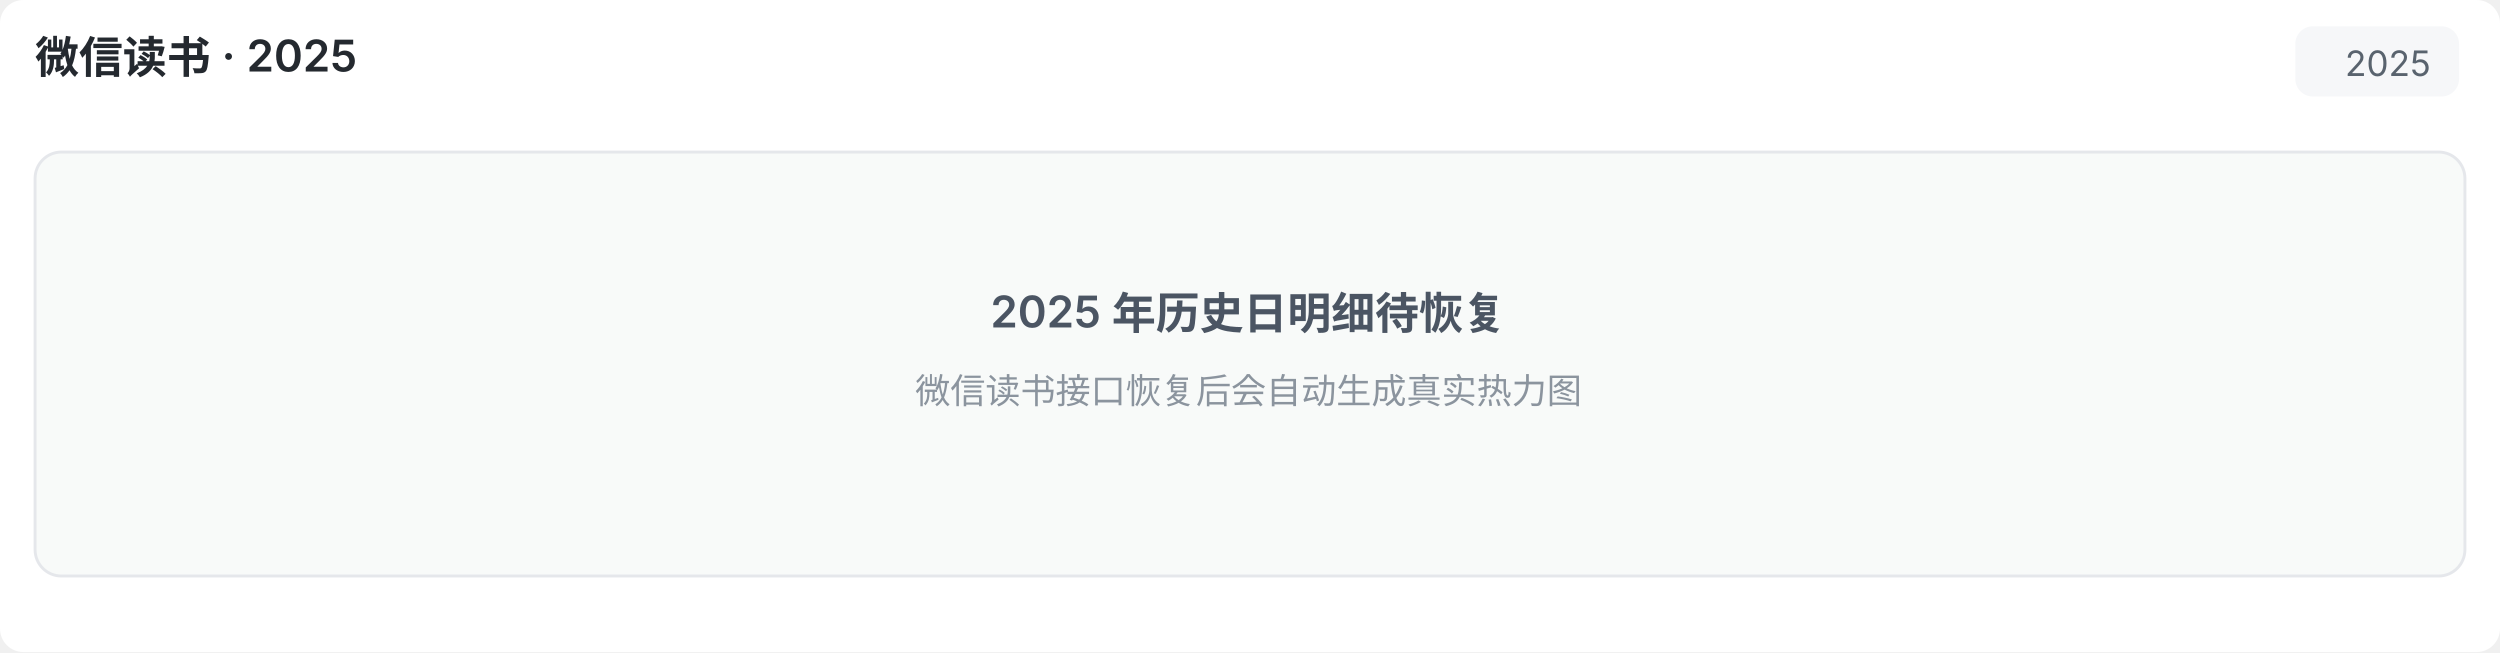
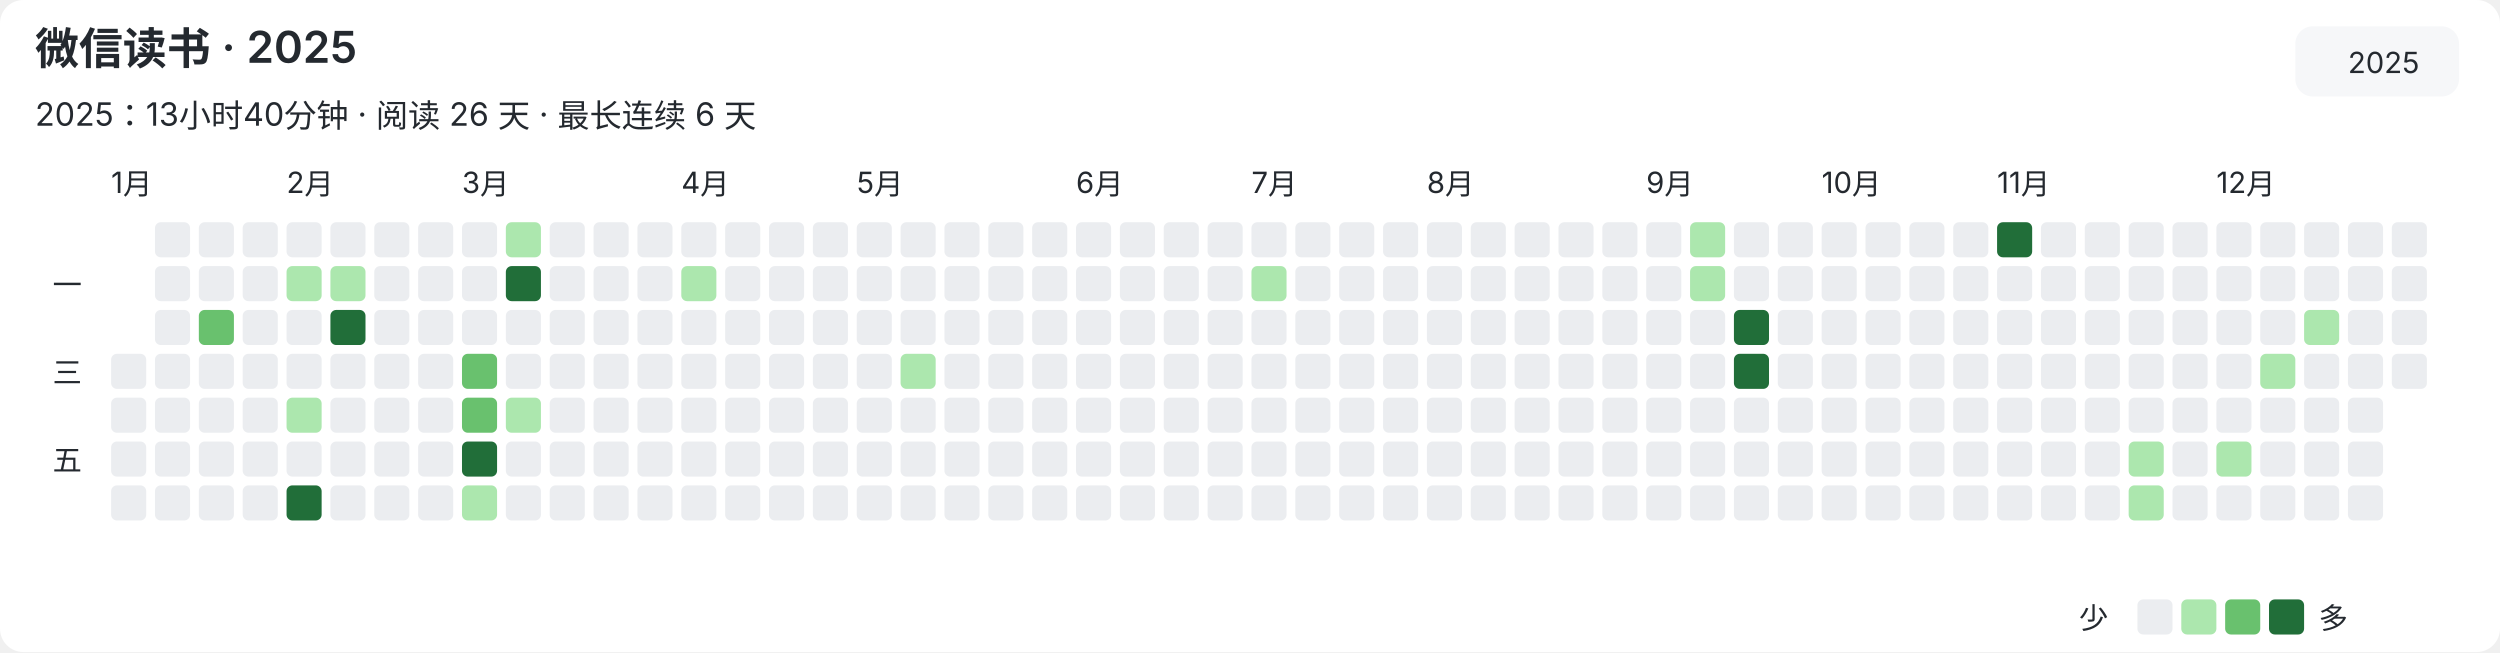
<svg xmlns="http://www.w3.org/2000/svg" width="855" height="223" viewBox="0 0 855 223" role="img" aria-label="微信读书 · 2025">
-   <rect width="100%" height="100%" rx="8" fill="#ffffff" />
-   <style>.title{font:600 15px -apple-system,BlinkMacSystemFont,"Segoe UI",sans-serif}.text{font:12px -apple-system,BlinkMacSystemFont,"Segoe UI",sans-serif}</style>
-   <text class="title" x="12" y="25" fill="#24292f">微信读书 · 2025</text>
+   <rect width="100%" height="100%" rx="8" fill="#FFFFFF" />
+   <style>
+ .title{font:600 15px -apple-system,BlinkMacSystemFont,"Segoe UI",sans-serif}
+ .label{font:10px -apple-system,BlinkMacSystemFont,"Segoe UI",sans-serif}
+ .summary{font:11px -apple-system,BlinkMacSystemFont,"Segoe UI",sans-serif}
+ </style>
+   <text class="title" x="12" y="22" fill="#24292F">微信读书 · 2025</text>
+   <text class="summary" x="12" y="43" fill="#24292F">2025：13小时40分钟  ·  阅读 26 天  ·  最长连续 6 天</text>
  <rect x="785" y="9" width="56" height="24" rx="6" fill="#f6f7f9" />
-   <text class="text" x="802" y="26" fill="#59636e">2025</text>
-   <rect x="12" y="52" width="831" height="145" rx="9" fill="#f8faf9" stroke="#e5e7eb" />
-   <text class="title" x="427" y="112" text-anchor="middle" fill="#4b5563">2025 年历史日明细待恢复</text>
-   <text class="text" x="427" y="138" text-anchor="middle" fill="#8b949e">微信读书接口恢复后会自动生成真实热力图</text>
+   <text class="label" x="803" y="25" fill="#24292F">2025</text>
+   <text class="label" x="38" y="66" fill="#24292F">1月</text>
+   <text class="label" x="98" y="66" fill="#24292F">2月</text>
+   <text class="label" x="158" y="66" fill="#24292F">3月</text>
+   <text class="label" x="233" y="66" fill="#24292F">4月</text>
+   <text class="label" x="293" y="66" fill="#24292F">5月</text>
+   <text class="label" x="368" y="66" fill="#24292F">6月</text>
+   <text class="label" x="428" y="66" fill="#24292F">7月</text>
+   <text class="label" x="488" y="66" fill="#24292F">8月</text>
+   <text class="label" x="563" y="66" fill="#24292F">9月</text>
+   <text class="label" x="623" y="66" fill="#24292F">10月</text>
+   <text class="label" x="683" y="66" fill="#24292F">11月</text>
+   <text class="label" x="758" y="66" fill="#24292F">12月</text>
+   <text class="label" x="18" y="101" fill="#24292F">一</text>
+   <text class="label" x="18" y="131" fill="#24292F">三</text>
+   <text class="label" x="18" y="161" fill="#24292F">五</text>
+   <rect x="38" y="121" width="12" height="12" rx="2" fill="#EBEDF0" data-date="2025-01-01" data-seconds="0">
+ </rect>
+   <rect x="38" y="136" width="12" height="12" rx="2" fill="#EBEDF0" data-date="2025-01-02" data-seconds="0">
+ </rect>
+   <rect x="38" y="151" width="12" height="12" rx="2" fill="#EBEDF0" data-date="2025-01-03" data-seconds="0">
+ </rect>
+   <rect x="38" y="166" width="12" height="12" rx="2" fill="#EBEDF0" data-date="2025-01-04" data-seconds="0">
+ </rect>
+   <rect x="53" y="76" width="12" height="12" rx="2" fill="#EBEDF0" data-date="2025-01-05" data-seconds="0">
+ </rect>
+   <rect x="53" y="91" width="12" height="12" rx="2" fill="#EBEDF0" data-date="2025-01-06" data-seconds="0">
+ </rect>
+   <rect x="53" y="106" width="12" height="12" rx="2" fill="#EBEDF0" data-date="2025-01-07" data-seconds="0">
+ </rect>
+   <rect x="53" y="121" width="12" height="12" rx="2" fill="#EBEDF0" data-date="2025-01-08" data-seconds="0">
+ </rect>
+   <rect x="53" y="136" width="12" height="12" rx="2" fill="#EBEDF0" data-date="2025-01-09" data-seconds="0">
+ </rect>
+   <rect x="53" y="151" width="12" height="12" rx="2" fill="#EBEDF0" data-date="2025-01-10" data-seconds="0">
+ </rect>
+   <rect x="53" y="166" width="12" height="12" rx="2" fill="#EBEDF0" data-date="2025-01-11" data-seconds="0">
+ </rect>
+   <rect x="68" y="76" width="12" height="12" rx="2" fill="#EBEDF0" data-date="2025-01-12" data-seconds="0">
+ </rect>
+   <rect x="68" y="91" width="12" height="12" rx="2" fill="#EBEDF0" data-date="2025-01-13" data-seconds="0">
+ </rect>
+   <rect x="68" y="106" width="12" height="12" rx="2" fill="#69C16E" data-date="2025-01-14" data-seconds="1219">
+ </rect>
+   <rect x="68" y="121" width="12" height="12" rx="2" fill="#EBEDF0" data-date="2025-01-15" data-seconds="0">
+ </rect>
+   <rect x="68" y="136" width="12" height="12" rx="2" fill="#EBEDF0" data-date="2025-01-16" data-seconds="0">
+ </rect>
+   <rect x="68" y="151" width="12" height="12" rx="2" fill="#EBEDF0" data-date="2025-01-17" data-seconds="0">
+ </rect>
+   <rect x="68" y="166" width="12" height="12" rx="2" fill="#EBEDF0" data-date="2025-01-18" data-seconds="0">
+ </rect>
+   <rect x="83" y="76" width="12" height="12" rx="2" fill="#EBEDF0" data-date="2025-01-19" data-seconds="0">
+ </rect>
+   <rect x="83" y="91" width="12" height="12" rx="2" fill="#EBEDF0" data-date="2025-01-20" data-seconds="0">
+ </rect>
+   <rect x="83" y="106" width="12" height="12" rx="2" fill="#EBEDF0" data-date="2025-01-21" data-seconds="0">
+ </rect>
+   <rect x="83" y="121" width="12" height="12" rx="2" fill="#EBEDF0" data-date="2025-01-22" data-seconds="0">
+ </rect>
+   <rect x="83" y="136" width="12" height="12" rx="2" fill="#EBEDF0" data-date="2025-01-23" data-seconds="0">
+ </rect>
+   <rect x="83" y="151" width="12" height="12" rx="2" fill="#EBEDF0" data-date="2025-01-24" data-seconds="0">
+ </rect>
+   <rect x="83" y="166" width="12" height="12" rx="2" fill="#EBEDF0" data-date="2025-01-25" data-seconds="0">
+ </rect>
+   <rect x="98" y="76" width="12" height="12" rx="2" fill="#EBEDF0" data-date="2025-01-26" data-seconds="0">
+ </rect>
+   <rect x="98" y="91" width="12" height="12" rx="2" fill="#ACE7AE" data-date="2025-01-27" data-seconds="70">
+ </rect>
+   <rect x="98" y="106" width="12" height="12" rx="2" fill="#EBEDF0" data-date="2025-01-28" data-seconds="0">
+ </rect>
+   <rect x="98" y="121" width="12" height="12" rx="2" fill="#EBEDF0" data-date="2025-01-29" data-seconds="0">
+ </rect>
+   <rect x="98" y="136" width="12" height="12" rx="2" fill="#ACE7AE" data-date="2025-01-30" data-seconds="32">
+ </rect>
+   <rect x="98" y="151" width="12" height="12" rx="2" fill="#EBEDF0" data-date="2025-01-31" data-seconds="0">
+ </rect>
+   <rect x="98" y="166" width="12" height="12" rx="2" fill="#216E39" data-date="2025-02-01" data-seconds="2675">
+ </rect>
+   <rect x="113" y="76" width="12" height="12" rx="2" fill="#EBEDF0" data-date="2025-02-02" data-seconds="0">
+ </rect>
+   <rect x="113" y="91" width="12" height="12" rx="2" fill="#ACE7AE" data-date="2025-02-03" data-seconds="21">
+ </rect>
+   <rect x="113" y="106" width="12" height="12" rx="2" fill="#216E39" data-date="2025-02-04" data-seconds="1897">
+ </rect>
+   <rect x="113" y="121" width="12" height="12" rx="2" fill="#EBEDF0" data-date="2025-02-05" data-seconds="0">
+ </rect>
+   <rect x="113" y="136" width="12" height="12" rx="2" fill="#EBEDF0" data-date="2025-02-06" data-seconds="0">
+ </rect>
+   <rect x="113" y="151" width="12" height="12" rx="2" fill="#EBEDF0" data-date="2025-02-07" data-seconds="0">
+ </rect>
+   <rect x="113" y="166" width="12" height="12" rx="2" fill="#EBEDF0" data-date="2025-02-08" data-seconds="0">
+ </rect>
+   <rect x="128" y="76" width="12" height="12" rx="2" fill="#EBEDF0" data-date="2025-02-09" data-seconds="0">
+ </rect>
+   <rect x="128" y="91" width="12" height="12" rx="2" fill="#EBEDF0" data-date="2025-02-10" data-seconds="0">
+ </rect>
+   <rect x="128" y="106" width="12" height="12" rx="2" fill="#EBEDF0" data-date="2025-02-11" data-seconds="0">
+ </rect>
+   <rect x="128" y="121" width="12" height="12" rx="2" fill="#EBEDF0" data-date="2025-02-12" data-seconds="0">
+ </rect>
+   <rect x="128" y="136" width="12" height="12" rx="2" fill="#EBEDF0" data-date="2025-02-13" data-seconds="0">
+ </rect>
+   <rect x="128" y="151" width="12" height="12" rx="2" fill="#EBEDF0" data-date="2025-02-14" data-seconds="0">
+ </rect>
+   <rect x="128" y="166" width="12" height="12" rx="2" fill="#EBEDF0" data-date="2025-02-15" data-seconds="0">
+ </rect>
+   <rect x="143" y="76" width="12" height="12" rx="2" fill="#EBEDF0" data-date="2025-02-16" data-seconds="0">
+ </rect>
+   <rect x="143" y="91" width="12" height="12" rx="2" fill="#EBEDF0" data-date="2025-02-17" data-seconds="0">
+ </rect>
+   <rect x="143" y="106" width="12" height="12" rx="2" fill="#EBEDF0" data-date="2025-02-18" data-seconds="0">
+ </rect>
+   <rect x="143" y="121" width="12" height="12" rx="2" fill="#EBEDF0" data-date="2025-02-19" data-seconds="0">
+ </rect>
+   <rect x="143" y="136" width="12" height="12" rx="2" fill="#EBEDF0" data-date="2025-02-20" data-seconds="0">
+ </rect>
+   <rect x="143" y="151" width="12" height="12" rx="2" fill="#EBEDF0" data-date="2025-02-21" data-seconds="0">
+ </rect>
+   <rect x="143" y="166" width="12" height="12" rx="2" fill="#EBEDF0" data-date="2025-02-22" data-seconds="0">
+ </rect>
+   <rect x="158" y="76" width="12" height="12" rx="2" fill="#EBEDF0" data-date="2025-02-23" data-seconds="0">
+ </rect>
+   <rect x="158" y="91" width="12" height="12" rx="2" fill="#EBEDF0" data-date="2025-02-24" data-seconds="0">
+ </rect>
+   <rect x="158" y="106" width="12" height="12" rx="2" fill="#EBEDF0" data-date="2025-02-25" data-seconds="0">
+ </rect>
+   <rect x="158" y="121" width="12" height="12" rx="2" fill="#69C16E" data-date="2025-02-26" data-seconds="1454">
+ </rect>
+   <rect x="158" y="136" width="12" height="12" rx="2" fill="#69C16E" data-date="2025-02-27" data-seconds="865">
+ </rect>
+   <rect x="158" y="151" width="12" height="12" rx="2" fill="#216E39" data-date="2025-02-28" data-seconds="4339">
+ </rect>
+   <rect x="158" y="166" width="12" height="12" rx="2" fill="#ACE7AE" data-date="2025-03-01" data-seconds="10">
+ </rect>
+   <rect x="173" y="76" width="12" height="12" rx="2" fill="#ACE7AE" data-date="2025-03-02" data-seconds="4">
+ </rect>
+   <rect x="173" y="91" width="12" height="12" rx="2" fill="#216E39" data-date="2025-03-03" data-seconds="3177">
+ </rect>
+   <rect x="173" y="106" width="12" height="12" rx="2" fill="#EBEDF0" data-date="2025-03-04" data-seconds="0">
+ </rect>
+   <rect x="173" y="121" width="12" height="12" rx="2" fill="#EBEDF0" data-date="2025-03-05" data-seconds="0">
+ </rect>
+   <rect x="173" y="136" width="12" height="12" rx="2" fill="#ACE7AE" data-date="2025-03-06" data-seconds="66">
+ </rect>
+   <rect x="173" y="151" width="12" height="12" rx="2" fill="#EBEDF0" data-date="2025-03-07" data-seconds="0">
+ </rect>
+   <rect x="173" y="166" width="12" height="12" rx="2" fill="#EBEDF0" data-date="2025-03-08" data-seconds="0">
+ </rect>
+   <rect x="188" y="76" width="12" height="12" rx="2" fill="#EBEDF0" data-date="2025-03-09" data-seconds="0">
+ </rect>
+   <rect x="188" y="91" width="12" height="12" rx="2" fill="#EBEDF0" data-date="2025-03-10" data-seconds="0">
+ </rect>
+   <rect x="188" y="106" width="12" height="12" rx="2" fill="#EBEDF0" data-date="2025-03-11" data-seconds="0">
+ </rect>
+   <rect x="188" y="121" width="12" height="12" rx="2" fill="#EBEDF0" data-date="2025-03-12" data-seconds="0">
+ </rect>
+   <rect x="188" y="136" width="12" height="12" rx="2" fill="#EBEDF0" data-date="2025-03-13" data-seconds="0">
+ </rect>
+   <rect x="188" y="151" width="12" height="12" rx="2" fill="#EBEDF0" data-date="2025-03-14" data-seconds="0">
+ </rect>
+   <rect x="188" y="166" width="12" height="12" rx="2" fill="#EBEDF0" data-date="2025-03-15" data-seconds="0">
+ </rect>
+   <rect x="203" y="76" width="12" height="12" rx="2" fill="#EBEDF0" data-date="2025-03-16" data-seconds="0">
+ </rect>
+   <rect x="203" y="91" width="12" height="12" rx="2" fill="#EBEDF0" data-date="2025-03-17" data-seconds="0">
+ </rect>
+   <rect x="203" y="106" width="12" height="12" rx="2" fill="#EBEDF0" data-date="2025-03-18" data-seconds="0">
+ </rect>
+   <rect x="203" y="121" width="12" height="12" rx="2" fill="#EBEDF0" data-date="2025-03-19" data-seconds="0">
+ </rect>
+   <rect x="203" y="136" width="12" height="12" rx="2" fill="#EBEDF0" data-date="2025-03-20" data-seconds="0">
+ </rect>
+   <rect x="203" y="151" width="12" height="12" rx="2" fill="#EBEDF0" data-date="2025-03-21" data-seconds="0">
+ </rect>
+   <rect x="203" y="166" width="12" height="12" rx="2" fill="#EBEDF0" data-date="2025-03-22" data-seconds="0">
+ </rect>
+   <rect x="218" y="76" width="12" height="12" rx="2" fill="#EBEDF0" data-date="2025-03-23" data-seconds="0">
+ </rect>
+   <rect x="218" y="91" width="12" height="12" rx="2" fill="#EBEDF0" data-date="2025-03-24" data-seconds="0">
+ </rect>
+   <rect x="218" y="106" width="12" height="12" rx="2" fill="#EBEDF0" data-date="2025-03-25" data-seconds="0">
+ </rect>
+   <rect x="218" y="121" width="12" height="12" rx="2" fill="#EBEDF0" data-date="2025-03-26" data-seconds="0">
+ </rect>
+   <rect x="218" y="136" width="12" height="12" rx="2" fill="#EBEDF0" data-date="2025-03-27" data-seconds="0">
+ </rect>
+   <rect x="218" y="151" width="12" height="12" rx="2" fill="#EBEDF0" data-date="2025-03-28" data-seconds="0">
+ </rect>
+   <rect x="218" y="166" width="12" height="12" rx="2" fill="#EBEDF0" data-date="2025-03-29" data-seconds="0">
+ </rect>
+   <rect x="233" y="76" width="12" height="12" rx="2" fill="#EBEDF0" data-date="2025-03-30" data-seconds="0">
+ </rect>
+   <rect x="233" y="91" width="12" height="12" rx="2" fill="#ACE7AE" data-date="2025-03-31" data-seconds="29">
+ </rect>
+   <rect x="233" y="106" width="12" height="12" rx="2" fill="#EBEDF0" data-date="2025-04-01" data-seconds="0">
+ </rect>
+   <rect x="233" y="121" width="12" height="12" rx="2" fill="#EBEDF0" data-date="2025-04-02" data-seconds="0">
+ </rect>
+   <rect x="233" y="136" width="12" height="12" rx="2" fill="#EBEDF0" data-date="2025-04-03" data-seconds="0">
+ </rect>
+   <rect x="233" y="151" width="12" height="12" rx="2" fill="#EBEDF0" data-date="2025-04-04" data-seconds="0">
+ </rect>
+   <rect x="233" y="166" width="12" height="12" rx="2" fill="#EBEDF0" data-date="2025-04-05" data-seconds="0">
+ </rect>
+   <rect x="248" y="76" width="12" height="12" rx="2" fill="#EBEDF0" data-date="2025-04-06" data-seconds="0">
+ </rect>
+   <rect x="248" y="91" width="12" height="12" rx="2" fill="#EBEDF0" data-date="2025-04-07" data-seconds="0">
+ </rect>
+   <rect x="248" y="106" width="12" height="12" rx="2" fill="#EBEDF0" data-date="2025-04-08" data-seconds="0">
+ </rect>
+   <rect x="248" y="121" width="12" height="12" rx="2" fill="#EBEDF0" data-date="2025-04-09" data-seconds="0">
+ </rect>
+   <rect x="248" y="136" width="12" height="12" rx="2" fill="#EBEDF0" data-date="2025-04-10" data-seconds="0">
+ </rect>
+   <rect x="248" y="151" width="12" height="12" rx="2" fill="#EBEDF0" data-date="2025-04-11" data-seconds="0">
+ </rect>
+   <rect x="248" y="166" width="12" height="12" rx="2" fill="#EBEDF0" data-date="2025-04-12" data-seconds="0">
+ </rect>
+   <rect x="263" y="76" width="12" height="12" rx="2" fill="#EBEDF0" data-date="2025-04-13" data-seconds="0">
+ </rect>
+   <rect x="263" y="91" width="12" height="12" rx="2" fill="#EBEDF0" data-date="2025-04-14" data-seconds="0">
+ </rect>
+   <rect x="263" y="106" width="12" height="12" rx="2" fill="#EBEDF0" data-date="2025-04-15" data-seconds="0">
+ </rect>
+   <rect x="263" y="121" width="12" height="12" rx="2" fill="#EBEDF0" data-date="2025-04-16" data-seconds="0">
+ </rect>
+   <rect x="263" y="136" width="12" height="12" rx="2" fill="#EBEDF0" data-date="2025-04-17" data-seconds="0">
+ </rect>
+   <rect x="263" y="151" width="12" height="12" rx="2" fill="#EBEDF0" data-date="2025-04-18" data-seconds="0">
+ </rect>
+   <rect x="263" y="166" width="12" height="12" rx="2" fill="#EBEDF0" data-date="2025-04-19" data-seconds="0">
+ </rect>
+   <rect x="278" y="76" width="12" height="12" rx="2" fill="#EBEDF0" data-date="2025-04-20" data-seconds="0">
+ </rect>
+   <rect x="278" y="91" width="12" height="12" rx="2" fill="#EBEDF0" data-date="2025-04-21" data-seconds="0">
+ </rect>
+   <rect x="278" y="106" width="12" height="12" rx="2" fill="#EBEDF0" data-date="2025-04-22" data-seconds="0">
+ </rect>
+   <rect x="278" y="121" width="12" height="12" rx="2" fill="#EBEDF0" data-date="2025-04-23" data-seconds="0">
+ </rect>
+   <rect x="278" y="136" width="12" height="12" rx="2" fill="#EBEDF0" data-date="2025-04-24" data-seconds="0">
+ </rect>
+   <rect x="278" y="151" width="12" height="12" rx="2" fill="#EBEDF0" data-date="2025-04-25" data-seconds="0">
+ </rect>
+   <rect x="278" y="166" width="12" height="12" rx="2" fill="#EBEDF0" data-date="2025-04-26" data-seconds="0">
+ </rect>
+   <rect x="293" y="76" width="12" height="12" rx="2" fill="#EBEDF0" data-date="2025-04-27" data-seconds="0">
+ </rect>
+   <rect x="293" y="91" width="12" height="12" rx="2" fill="#EBEDF0" data-date="2025-04-28" data-seconds="0">
+ </rect>
+   <rect x="293" y="106" width="12" height="12" rx="2" fill="#EBEDF0" data-date="2025-04-29" data-seconds="0">
+ </rect>
+   <rect x="293" y="121" width="12" height="12" rx="2" fill="#EBEDF0" data-date="2025-04-30" data-seconds="0">
+ </rect>
+   <rect x="293" y="136" width="12" height="12" rx="2" fill="#EBEDF0" data-date="2025-05-01" data-seconds="0">
+ </rect>
+   <rect x="293" y="151" width="12" height="12" rx="2" fill="#EBEDF0" data-date="2025-05-02" data-seconds="0">
+ </rect>
+   <rect x="293" y="166" width="12" height="12" rx="2" fill="#EBEDF0" data-date="2025-05-03" data-seconds="0">
+ </rect>
+   <rect x="308" y="76" width="12" height="12" rx="2" fill="#EBEDF0" data-date="2025-05-04" data-seconds="0">
+ </rect>
+   <rect x="308" y="91" width="12" height="12" rx="2" fill="#EBEDF0" data-date="2025-05-05" data-seconds="0">
+ </rect>
+   <rect x="308" y="106" width="12" height="12" rx="2" fill="#EBEDF0" data-date="2025-05-06" data-seconds="0">
+ </rect>
+   <rect x="308" y="121" width="12" height="12" rx="2" fill="#ACE7AE" data-date="2025-05-07" data-seconds="5">
+ </rect>
+   <rect x="308" y="136" width="12" height="12" rx="2" fill="#EBEDF0" data-date="2025-05-08" data-seconds="0">
+ </rect>
+   <rect x="308" y="151" width="12" height="12" rx="2" fill="#EBEDF0" data-date="2025-05-09" data-seconds="0">
+ </rect>
+   <rect x="308" y="166" width="12" height="12" rx="2" fill="#EBEDF0" data-date="2025-05-10" data-seconds="0">
+ </rect>
+   <rect x="323" y="76" width="12" height="12" rx="2" fill="#EBEDF0" data-date="2025-05-11" data-seconds="0">
+ </rect>
+   <rect x="323" y="91" width="12" height="12" rx="2" fill="#EBEDF0" data-date="2025-05-12" data-seconds="0">
+ </rect>
+   <rect x="323" y="106" width="12" height="12" rx="2" fill="#EBEDF0" data-date="2025-05-13" data-seconds="0">
+ </rect>
+   <rect x="323" y="121" width="12" height="12" rx="2" fill="#EBEDF0" data-date="2025-05-14" data-seconds="0">
+ </rect>
+   <rect x="323" y="136" width="12" height="12" rx="2" fill="#EBEDF0" data-date="2025-05-15" data-seconds="0">
+ </rect>
+   <rect x="323" y="151" width="12" height="12" rx="2" fill="#EBEDF0" data-date="2025-05-16" data-seconds="0">
+ </rect>
+   <rect x="323" y="166" width="12" height="12" rx="2" fill="#EBEDF0" data-date="2025-05-17" data-seconds="0">
+ </rect>
+   <rect x="338" y="76" width="12" height="12" rx="2" fill="#EBEDF0" data-date="2025-05-18" data-seconds="0">
+ </rect>
+   <rect x="338" y="91" width="12" height="12" rx="2" fill="#EBEDF0" data-date="2025-05-19" data-seconds="0">
+ </rect>
+   <rect x="338" y="106" width="12" height="12" rx="2" fill="#EBEDF0" data-date="2025-05-20" data-seconds="0">
+ </rect>
+   <rect x="338" y="121" width="12" height="12" rx="2" fill="#EBEDF0" data-date="2025-05-21" data-seconds="0">
+ </rect>
+   <rect x="338" y="136" width="12" height="12" rx="2" fill="#EBEDF0" data-date="2025-05-22" data-seconds="0">
+ </rect>
+   <rect x="338" y="151" width="12" height="12" rx="2" fill="#EBEDF0" data-date="2025-05-23" data-seconds="0">
+ </rect>
+   <rect x="338" y="166" width="12" height="12" rx="2" fill="#EBEDF0" data-date="2025-05-24" data-seconds="0">
+ </rect>
+   <rect x="353" y="76" width="12" height="12" rx="2" fill="#EBEDF0" data-date="2025-05-25" data-seconds="0">
+ </rect>
+   <rect x="353" y="91" width="12" height="12" rx="2" fill="#EBEDF0" data-date="2025-05-26" data-seconds="0">
+ </rect>
+   <rect x="353" y="106" width="12" height="12" rx="2" fill="#EBEDF0" data-date="2025-05-27" data-seconds="0">
+ </rect>
+   <rect x="353" y="121" width="12" height="12" rx="2" fill="#EBEDF0" data-date="2025-05-28" data-seconds="0">
+ </rect>
+   <rect x="353" y="136" width="12" height="12" rx="2" fill="#EBEDF0" data-date="2025-05-29" data-seconds="0">
+ </rect>
+   <rect x="353" y="151" width="12" height="12" rx="2" fill="#EBEDF0" data-date="2025-05-30" data-seconds="0">
+ </rect>
+   <rect x="353" y="166" width="12" height="12" rx="2" fill="#EBEDF0" data-date="2025-05-31" data-seconds="0">
+ </rect>
+   <rect x="368" y="76" width="12" height="12" rx="2" fill="#EBEDF0" data-date="2025-06-01" data-seconds="0">
+ </rect>
+   <rect x="368" y="91" width="12" height="12" rx="2" fill="#EBEDF0" data-date="2025-06-02" data-seconds="0">
+ </rect>
+   <rect x="368" y="106" width="12" height="12" rx="2" fill="#EBEDF0" data-date="2025-06-03" data-seconds="0">
+ </rect>
+   <rect x="368" y="121" width="12" height="12" rx="2" fill="#EBEDF0" data-date="2025-06-04" data-seconds="0">
+ </rect>
+   <rect x="368" y="136" width="12" height="12" rx="2" fill="#EBEDF0" data-date="2025-06-05" data-seconds="0">
+ </rect>
+   <rect x="368" y="151" width="12" height="12" rx="2" fill="#EBEDF0" data-date="2025-06-06" data-seconds="0">
+ </rect>
+   <rect x="368" y="166" width="12" height="12" rx="2" fill="#EBEDF0" data-date="2025-06-07" data-seconds="0">
+ </rect>
+   <rect x="383" y="76" width="12" height="12" rx="2" fill="#EBEDF0" data-date="2025-06-08" data-seconds="0">
+ </rect>
+   <rect x="383" y="91" width="12" height="12" rx="2" fill="#EBEDF0" data-date="2025-06-09" data-seconds="0">
+ </rect>
+   <rect x="383" y="106" width="12" height="12" rx="2" fill="#EBEDF0" data-date="2025-06-10" data-seconds="0">
+ </rect>
+   <rect x="383" y="121" width="12" height="12" rx="2" fill="#EBEDF0" data-date="2025-06-11" data-seconds="0">
+ </rect>
+   <rect x="383" y="136" width="12" height="12" rx="2" fill="#EBEDF0" data-date="2025-06-12" data-seconds="0">
+ </rect>
+   <rect x="383" y="151" width="12" height="12" rx="2" fill="#EBEDF0" data-date="2025-06-13" data-seconds="0">
+ </rect>
+   <rect x="383" y="166" width="12" height="12" rx="2" fill="#EBEDF0" data-date="2025-06-14" data-seconds="0">
+ </rect>
+   <rect x="398" y="76" width="12" height="12" rx="2" fill="#EBEDF0" data-date="2025-06-15" data-seconds="0">
+ </rect>
+   <rect x="398" y="91" width="12" height="12" rx="2" fill="#EBEDF0" data-date="2025-06-16" data-seconds="0">
+ </rect>
+   <rect x="398" y="106" width="12" height="12" rx="2" fill="#EBEDF0" data-date="2025-06-17" data-seconds="0">
+ </rect>
+   <rect x="398" y="121" width="12" height="12" rx="2" fill="#EBEDF0" data-date="2025-06-18" data-seconds="0">
+ </rect>
+   <rect x="398" y="136" width="12" height="12" rx="2" fill="#EBEDF0" data-date="2025-06-19" data-seconds="0">
+ </rect>
+   <rect x="398" y="151" width="12" height="12" rx="2" fill="#EBEDF0" data-date="2025-06-20" data-seconds="0">
+ </rect>
+   <rect x="398" y="166" width="12" height="12" rx="2" fill="#EBEDF0" data-date="2025-06-21" data-seconds="0">
+ </rect>
+   <rect x="413" y="76" width="12" height="12" rx="2" fill="#EBEDF0" data-date="2025-06-22" data-seconds="0">
+ </rect>
+   <rect x="413" y="91" width="12" height="12" rx="2" fill="#EBEDF0" data-date="2025-06-23" data-seconds="0">
+ </rect>
+   <rect x="413" y="106" width="12" height="12" rx="2" fill="#EBEDF0" data-date="2025-06-24" data-seconds="0">
+ </rect>
+   <rect x="413" y="121" width="12" height="12" rx="2" fill="#EBEDF0" data-date="2025-06-25" data-seconds="0">
+ </rect>
+   <rect x="413" y="136" width="12" height="12" rx="2" fill="#EBEDF0" data-date="2025-06-26" data-seconds="0">
+ </rect>
+   <rect x="413" y="151" width="12" height="12" rx="2" fill="#EBEDF0" data-date="2025-06-27" data-seconds="0">
+ </rect>
+   <rect x="413" y="166" width="12" height="12" rx="2" fill="#EBEDF0" data-date="2025-06-28" data-seconds="0">
+ </rect>
+   <rect x="428" y="76" width="12" height="12" rx="2" fill="#EBEDF0" data-date="2025-06-29" data-seconds="0">
+ </rect>
+   <rect x="428" y="91" width="12" height="12" rx="2" fill="#ACE7AE" data-date="2025-06-30" data-seconds="138">
+ </rect>
+   <rect x="428" y="106" width="12" height="12" rx="2" fill="#EBEDF0" data-date="2025-07-01" data-seconds="0">
+ </rect>
+   <rect x="428" y="121" width="12" height="12" rx="2" fill="#EBEDF0" data-date="2025-07-02" data-seconds="0">
+ </rect>
+   <rect x="428" y="136" width="12" height="12" rx="2" fill="#EBEDF0" data-date="2025-07-03" data-seconds="0">
+ </rect>
+   <rect x="428" y="151" width="12" height="12" rx="2" fill="#EBEDF0" data-date="2025-07-04" data-seconds="0">
+ </rect>
+   <rect x="428" y="166" width="12" height="12" rx="2" fill="#EBEDF0" data-date="2025-07-05" data-seconds="0">
+ </rect>
+   <rect x="443" y="76" width="12" height="12" rx="2" fill="#EBEDF0" data-date="2025-07-06" data-seconds="0">
+ </rect>
+   <rect x="443" y="91" width="12" height="12" rx="2" fill="#EBEDF0" data-date="2025-07-07" data-seconds="0">
+ </rect>
+   <rect x="443" y="106" width="12" height="12" rx="2" fill="#EBEDF0" data-date="2025-07-08" data-seconds="0">
+ </rect>
+   <rect x="443" y="121" width="12" height="12" rx="2" fill="#EBEDF0" data-date="2025-07-09" data-seconds="0">
+ </rect>
+   <rect x="443" y="136" width="12" height="12" rx="2" fill="#EBEDF0" data-date="2025-07-10" data-seconds="0">
+ </rect>
+   <rect x="443" y="151" width="12" height="12" rx="2" fill="#EBEDF0" data-date="2025-07-11" data-seconds="0">
+ </rect>
+   <rect x="443" y="166" width="12" height="12" rx="2" fill="#EBEDF0" data-date="2025-07-12" data-seconds="0">
+ </rect>
+   <rect x="458" y="76" width="12" height="12" rx="2" fill="#EBEDF0" data-date="2025-07-13" data-seconds="0">
+ </rect>
+   <rect x="458" y="91" width="12" height="12" rx="2" fill="#EBEDF0" data-date="2025-07-14" data-seconds="0">
+ </rect>
+   <rect x="458" y="106" width="12" height="12" rx="2" fill="#EBEDF0" data-date="2025-07-15" data-seconds="0">
+ </rect>
+   <rect x="458" y="121" width="12" height="12" rx="2" fill="#EBEDF0" data-date="2025-07-16" data-seconds="0">
+ </rect>
+   <rect x="458" y="136" width="12" height="12" rx="2" fill="#EBEDF0" data-date="2025-07-17" data-seconds="0">
+ </rect>
+   <rect x="458" y="151" width="12" height="12" rx="2" fill="#EBEDF0" data-date="2025-07-18" data-seconds="0">
+ </rect>
+   <rect x="458" y="166" width="12" height="12" rx="2" fill="#EBEDF0" data-date="2025-07-19" data-seconds="0">
+ </rect>
+   <rect x="473" y="76" width="12" height="12" rx="2" fill="#EBEDF0" data-date="2025-07-20" data-seconds="0">
+ </rect>
+   <rect x="473" y="91" width="12" height="12" rx="2" fill="#EBEDF0" data-date="2025-07-21" data-seconds="0">
+ </rect>
+   <rect x="473" y="106" width="12" height="12" rx="2" fill="#EBEDF0" data-date="2025-07-22" data-seconds="0">
+ </rect>
+   <rect x="473" y="121" width="12" height="12" rx="2" fill="#EBEDF0" data-date="2025-07-23" data-seconds="0">
+ </rect>
+   <rect x="473" y="136" width="12" height="12" rx="2" fill="#EBEDF0" data-date="2025-07-24" data-seconds="0">
+ </rect>
+   <rect x="473" y="151" width="12" height="12" rx="2" fill="#EBEDF0" data-date="2025-07-25" data-seconds="0">
+ </rect>
+   <rect x="473" y="166" width="12" height="12" rx="2" fill="#EBEDF0" data-date="2025-07-26" data-seconds="0">
+ </rect>
+   <rect x="488" y="76" width="12" height="12" rx="2" fill="#EBEDF0" data-date="2025-07-27" data-seconds="0">
+ </rect>
+   <rect x="488" y="91" width="12" height="12" rx="2" fill="#EBEDF0" data-date="2025-07-28" data-seconds="0">
+ </rect>
+   <rect x="488" y="106" width="12" height="12" rx="2" fill="#EBEDF0" data-date="2025-07-29" data-seconds="0">
+ </rect>
+   <rect x="488" y="121" width="12" height="12" rx="2" fill="#EBEDF0" data-date="2025-07-30" data-seconds="0">
+ </rect>
+   <rect x="488" y="136" width="12" height="12" rx="2" fill="#EBEDF0" data-date="2025-07-31" data-seconds="0">
+ </rect>
+   <rect x="488" y="151" width="12" height="12" rx="2" fill="#EBEDF0" data-date="2025-08-01" data-seconds="0">
+ </rect>
+   <rect x="488" y="166" width="12" height="12" rx="2" fill="#EBEDF0" data-date="2025-08-02" data-seconds="0">
+ </rect>
+   <rect x="503" y="76" width="12" height="12" rx="2" fill="#EBEDF0" data-date="2025-08-03" data-seconds="0">
+ </rect>
+   <rect x="503" y="91" width="12" height="12" rx="2" fill="#EBEDF0" data-date="2025-08-04" data-seconds="0">
+ </rect>
+   <rect x="503" y="106" width="12" height="12" rx="2" fill="#EBEDF0" data-date="2025-08-05" data-seconds="0">
+ </rect>
+   <rect x="503" y="121" width="12" height="12" rx="2" fill="#EBEDF0" data-date="2025-08-06" data-seconds="0">
+ </rect>
+   <rect x="503" y="136" width="12" height="12" rx="2" fill="#EBEDF0" data-date="2025-08-07" data-seconds="0">
+ </rect>
+   <rect x="503" y="151" width="12" height="12" rx="2" fill="#EBEDF0" data-date="2025-08-08" data-seconds="0">
+ </rect>
+   <rect x="503" y="166" width="12" height="12" rx="2" fill="#EBEDF0" data-date="2025-08-09" data-seconds="0">
+ </rect>
+   <rect x="518" y="76" width="12" height="12" rx="2" fill="#EBEDF0" data-date="2025-08-10" data-seconds="0">
+ </rect>
+   <rect x="518" y="91" width="12" height="12" rx="2" fill="#EBEDF0" data-date="2025-08-11" data-seconds="0">
+ </rect>
+   <rect x="518" y="106" width="12" height="12" rx="2" fill="#EBEDF0" data-date="2025-08-12" data-seconds="0">
+ </rect>
+   <rect x="518" y="121" width="12" height="12" rx="2" fill="#EBEDF0" data-date="2025-08-13" data-seconds="0">
+ </rect>
+   <rect x="518" y="136" width="12" height="12" rx="2" fill="#EBEDF0" data-date="2025-08-14" data-seconds="0">
+ </rect>
+   <rect x="518" y="151" width="12" height="12" rx="2" fill="#EBEDF0" data-date="2025-08-15" data-seconds="0">
+ </rect>
+   <rect x="518" y="166" width="12" height="12" rx="2" fill="#EBEDF0" data-date="2025-08-16" data-seconds="0">
+ </rect>
+   <rect x="533" y="76" width="12" height="12" rx="2" fill="#EBEDF0" data-date="2025-08-17" data-seconds="0">
+ </rect>
+   <rect x="533" y="91" width="12" height="12" rx="2" fill="#EBEDF0" data-date="2025-08-18" data-seconds="0">
+ </rect>
+   <rect x="533" y="106" width="12" height="12" rx="2" fill="#EBEDF0" data-date="2025-08-19" data-seconds="0">
+ </rect>
+   <rect x="533" y="121" width="12" height="12" rx="2" fill="#EBEDF0" data-date="2025-08-20" data-seconds="0">
+ </rect>
+   <rect x="533" y="136" width="12" height="12" rx="2" fill="#EBEDF0" data-date="2025-08-21" data-seconds="0">
+ </rect>
+   <rect x="533" y="151" width="12" height="12" rx="2" fill="#EBEDF0" data-date="2025-08-22" data-seconds="0">
+ </rect>
+   <rect x="533" y="166" width="12" height="12" rx="2" fill="#EBEDF0" data-date="2025-08-23" data-seconds="0">
+ </rect>
+   <rect x="548" y="76" width="12" height="12" rx="2" fill="#EBEDF0" data-date="2025-08-24" data-seconds="0">
+ </rect>
+   <rect x="548" y="91" width="12" height="12" rx="2" fill="#EBEDF0" data-date="2025-08-25" data-seconds="0">
+ </rect>
+   <rect x="548" y="106" width="12" height="12" rx="2" fill="#EBEDF0" data-date="2025-08-26" data-seconds="0">
+ </rect>
+   <rect x="548" y="121" width="12" height="12" rx="2" fill="#EBEDF0" data-date="2025-08-27" data-seconds="0">
+ </rect>
+   <rect x="548" y="136" width="12" height="12" rx="2" fill="#EBEDF0" data-date="2025-08-28" data-seconds="0">
+ </rect>
+   <rect x="548" y="151" width="12" height="12" rx="2" fill="#EBEDF0" data-date="2025-08-29" data-seconds="0">
+ </rect>
+   <rect x="548" y="166" width="12" height="12" rx="2" fill="#EBEDF0" data-date="2025-08-30" data-seconds="0">
+ </rect>
+   <rect x="563" y="76" width="12" height="12" rx="2" fill="#EBEDF0" data-date="2025-08-31" data-seconds="0">
+ </rect>
+   <rect x="563" y="91" width="12" height="12" rx="2" fill="#EBEDF0" data-date="2025-09-01" data-seconds="0">
+ </rect>
+   <rect x="563" y="106" width="12" height="12" rx="2" fill="#EBEDF0" data-date="2025-09-02" data-seconds="0">
+ </rect>
+   <rect x="563" y="121" width="12" height="12" rx="2" fill="#EBEDF0" data-date="2025-09-03" data-seconds="0">
+ </rect>
+   <rect x="563" y="136" width="12" height="12" rx="2" fill="#EBEDF0" data-date="2025-09-04" data-seconds="0">
+ </rect>
+   <rect x="563" y="151" width="12" height="12" rx="2" fill="#EBEDF0" data-date="2025-09-05" data-seconds="0">
+ </rect>
+   <rect x="563" y="166" width="12" height="12" rx="2" fill="#EBEDF0" data-date="2025-09-06" data-seconds="0">
+ </rect>
+   <rect x="578" y="76" width="12" height="12" rx="2" fill="#ACE7AE" data-date="2025-09-07" data-seconds="52">
+ </rect>
+   <rect x="578" y="91" width="12" height="12" rx="2" fill="#ACE7AE" data-date="2025-09-08" data-seconds="180">
+ </rect>
+   <rect x="578" y="106" width="12" height="12" rx="2" fill="#EBEDF0" data-date="2025-09-09" data-seconds="0">
+ </rect>
+   <rect x="578" y="121" width="12" height="12" rx="2" fill="#EBEDF0" data-date="2025-09-10" data-seconds="0">
+ </rect>
+   <rect x="578" y="136" width="12" height="12" rx="2" fill="#EBEDF0" data-date="2025-09-11" data-seconds="0">
+ </rect>
+   <rect x="578" y="151" width="12" height="12" rx="2" fill="#EBEDF0" data-date="2025-09-12" data-seconds="0">
+ </rect>
+   <rect x="578" y="166" width="12" height="12" rx="2" fill="#EBEDF0" data-date="2025-09-13" data-seconds="0">
+ </rect>
+   <rect x="593" y="76" width="12" height="12" rx="2" fill="#EBEDF0" data-date="2025-09-14" data-seconds="0">
+ </rect>
+   <rect x="593" y="91" width="12" height="12" rx="2" fill="#EBEDF0" data-date="2025-09-15" data-seconds="0">
+ </rect>
+   <rect x="593" y="106" width="12" height="12" rx="2" fill="#216E39" data-date="2025-09-16" data-seconds="4354">
+ </rect>
+   <rect x="593" y="121" width="12" height="12" rx="2" fill="#216E39" data-date="2025-09-17" data-seconds="1891">
+ </rect>
+   <rect x="593" y="136" width="12" height="12" rx="2" fill="#EBEDF0" data-date="2025-09-18" data-seconds="0">
+ </rect>
+   <rect x="593" y="151" width="12" height="12" rx="2" fill="#EBEDF0" data-date="2025-09-19" data-seconds="0">
+ </rect>
+   <rect x="593" y="166" width="12" height="12" rx="2" fill="#EBEDF0" data-date="2025-09-20" data-seconds="0">
+ </rect>
+   <rect x="608" y="76" width="12" height="12" rx="2" fill="#EBEDF0" data-date="2025-09-21" data-seconds="0">
+ </rect>
+   <rect x="608" y="91" width="12" height="12" rx="2" fill="#EBEDF0" data-date="2025-09-22" data-seconds="0">
+ </rect>
+   <rect x="608" y="106" width="12" height="12" rx="2" fill="#EBEDF0" data-date="2025-09-23" data-seconds="0">
+ </rect>
+   <rect x="608" y="121" width="12" height="12" rx="2" fill="#EBEDF0" data-date="2025-09-24" data-seconds="0">
+ </rect>
+   <rect x="608" y="136" width="12" height="12" rx="2" fill="#EBEDF0" data-date="2025-09-25" data-seconds="0">
+ </rect>
+   <rect x="608" y="151" width="12" height="12" rx="2" fill="#EBEDF0" data-date="2025-09-26" data-seconds="0">
+ </rect>
+   <rect x="608" y="166" width="12" height="12" rx="2" fill="#EBEDF0" data-date="2025-09-27" data-seconds="0">
+ </rect>
+   <rect x="623" y="76" width="12" height="12" rx="2" fill="#EBEDF0" data-date="2025-09-28" data-seconds="0">
+ </rect>
+   <rect x="623" y="91" width="12" height="12" rx="2" fill="#EBEDF0" data-date="2025-09-29" data-seconds="0">
+ </rect>
+   <rect x="623" y="106" width="12" height="12" rx="2" fill="#EBEDF0" data-date="2025-09-30" data-seconds="0">
+ </rect>
+   <rect x="623" y="121" width="12" height="12" rx="2" fill="#EBEDF0" data-date="2025-10-01" data-seconds="0">
+ </rect>
+   <rect x="623" y="136" width="12" height="12" rx="2" fill="#EBEDF0" data-date="2025-10-02" data-seconds="0">
+ </rect>
+   <rect x="623" y="151" width="12" height="12" rx="2" fill="#EBEDF0" data-date="2025-10-03" data-seconds="0">
+ </rect>
+   <rect x="623" y="166" width="12" height="12" rx="2" fill="#EBEDF0" data-date="2025-10-04" data-seconds="0">
+ </rect>
+   <rect x="638" y="76" width="12" height="12" rx="2" fill="#EBEDF0" data-date="2025-10-05" data-seconds="0">
+ </rect>
+   <rect x="638" y="91" width="12" height="12" rx="2" fill="#EBEDF0" data-date="2025-10-06" data-seconds="0">
+ </rect>
+   <rect x="638" y="106" width="12" height="12" rx="2" fill="#EBEDF0" data-date="2025-10-07" data-seconds="0">
+ </rect>
+   <rect x="638" y="121" width="12" height="12" rx="2" fill="#EBEDF0" data-date="2025-10-08" data-seconds="0">
+ </rect>
+   <rect x="638" y="136" width="12" height="12" rx="2" fill="#EBEDF0" data-date="2025-10-09" data-seconds="0">
+ </rect>
+   <rect x="638" y="151" width="12" height="12" rx="2" fill="#EBEDF0" data-date="2025-10-10" data-seconds="0">
+ </rect>
+   <rect x="638" y="166" width="12" height="12" rx="2" fill="#EBEDF0" data-date="2025-10-11" data-seconds="0">
+ </rect>
+   <rect x="653" y="76" width="12" height="12" rx="2" fill="#EBEDF0" data-date="2025-10-12" data-seconds="0">
+ </rect>
+   <rect x="653" y="91" width="12" height="12" rx="2" fill="#EBEDF0" data-date="2025-10-13" data-seconds="0">
+ </rect>
+   <rect x="653" y="106" width="12" height="12" rx="2" fill="#EBEDF0" data-date="2025-10-14" data-seconds="0">
+ </rect>
+   <rect x="653" y="121" width="12" height="12" rx="2" fill="#EBEDF0" data-date="2025-10-15" data-seconds="0">
+ </rect>
+   <rect x="653" y="136" width="12" height="12" rx="2" fill="#EBEDF0" data-date="2025-10-16" data-seconds="0">
+ </rect>
+   <rect x="653" y="151" width="12" height="12" rx="2" fill="#EBEDF0" data-date="2025-10-17" data-seconds="0">
+ </rect>
+   <rect x="653" y="166" width="12" height="12" rx="2" fill="#EBEDF0" data-date="2025-10-18" data-seconds="0">
+ </rect>
+   <rect x="668" y="76" width="12" height="12" rx="2" fill="#EBEDF0" data-date="2025-10-19" data-seconds="0">
+ </rect>
+   <rect x="668" y="91" width="12" height="12" rx="2" fill="#EBEDF0" data-date="2025-10-20" data-seconds="0">
+ </rect>
+   <rect x="668" y="106" width="12" height="12" rx="2" fill="#EBEDF0" data-date="2025-10-21" data-seconds="0">
+ </rect>
+   <rect x="668" y="121" width="12" height="12" rx="2" fill="#EBEDF0" data-date="2025-10-22" data-seconds="0">
+ </rect>
+   <rect x="668" y="136" width="12" height="12" rx="2" fill="#EBEDF0" data-date="2025-10-23" data-seconds="0">
+ </rect>
+   <rect x="668" y="151" width="12" height="12" rx="2" fill="#EBEDF0" data-date="2025-10-24" data-seconds="0">
+ </rect>
+   <rect x="668" y="166" width="12" height="12" rx="2" fill="#EBEDF0" data-date="2025-10-25" data-seconds="0">
+ </rect>
+   <rect x="683" y="76" width="12" height="12" rx="2" fill="#216E39" data-date="2025-10-26" data-seconds="25935">
+ </rect>
+   <rect x="683" y="91" width="12" height="12" rx="2" fill="#EBEDF0" data-date="2025-10-27" data-seconds="0">
+ </rect>
+   <rect x="683" y="106" width="12" height="12" rx="2" fill="#EBEDF0" data-date="2025-10-28" data-seconds="0">
+ </rect>
+   <rect x="683" y="121" width="12" height="12" rx="2" fill="#EBEDF0" data-date="2025-10-29" data-seconds="0">
+ </rect>
+   <rect x="683" y="136" width="12" height="12" rx="2" fill="#EBEDF0" data-date="2025-10-30" data-seconds="0">
+ </rect>
+   <rect x="683" y="151" width="12" height="12" rx="2" fill="#EBEDF0" data-date="2025-10-31" data-seconds="0">
+ </rect>
+   <rect x="683" y="166" width="12" height="12" rx="2" fill="#EBEDF0" data-date="2025-11-01" data-seconds="0">
+ </rect>
+   <rect x="698" y="76" width="12" height="12" rx="2" fill="#EBEDF0" data-date="2025-11-02" data-seconds="0">
+ </rect>
+   <rect x="698" y="91" width="12" height="12" rx="2" fill="#EBEDF0" data-date="2025-11-03" data-seconds="0">
+ </rect>
+   <rect x="698" y="106" width="12" height="12" rx="2" fill="#EBEDF0" data-date="2025-11-04" data-seconds="0">
+ </rect>
+   <rect x="698" y="121" width="12" height="12" rx="2" fill="#EBEDF0" data-date="2025-11-05" data-seconds="0">
+ </rect>
+   <rect x="698" y="136" width="12" height="12" rx="2" fill="#EBEDF0" data-date="2025-11-06" data-seconds="0">
+ </rect>
+   <rect x="698" y="151" width="12" height="12" rx="2" fill="#EBEDF0" data-date="2025-11-07" data-seconds="0">
+ </rect>
+   <rect x="698" y="166" width="12" height="12" rx="2" fill="#EBEDF0" data-date="2025-11-08" data-seconds="0">
+ </rect>
+   <rect x="713" y="76" width="12" height="12" rx="2" fill="#EBEDF0" data-date="2025-11-09" data-seconds="0">
+ </rect>
+   <rect x="713" y="91" width="12" height="12" rx="2" fill="#EBEDF0" data-date="2025-11-10" data-seconds="0">
+ </rect>
+   <rect x="713" y="106" width="12" height="12" rx="2" fill="#EBEDF0" data-date="2025-11-11" data-seconds="0">
+ </rect>
+   <rect x="713" y="121" width="12" height="12" rx="2" fill="#EBEDF0" data-date="2025-11-12" data-seconds="0">
+ </rect>
+   <rect x="713" y="136" width="12" height="12" rx="2" fill="#EBEDF0" data-date="2025-11-13" data-seconds="0">
+ </rect>
+   <rect x="713" y="151" width="12" height="12" rx="2" fill="#EBEDF0" data-date="2025-11-14" data-seconds="0">
+ </rect>
+   <rect x="713" y="166" width="12" height="12" rx="2" fill="#EBEDF0" data-date="2025-11-15" data-seconds="0">
+ </rect>
+   <rect x="728" y="76" width="12" height="12" rx="2" fill="#EBEDF0" data-date="2025-11-16" data-seconds="0">
+ </rect>
+   <rect x="728" y="91" width="12" height="12" rx="2" fill="#EBEDF0" data-date="2025-11-17" data-seconds="0">
+ </rect>
+   <rect x="728" y="106" width="12" height="12" rx="2" fill="#EBEDF0" data-date="2025-11-18" data-seconds="0">
+ </rect>
+   <rect x="728" y="121" width="12" height="12" rx="2" fill="#EBEDF0" data-date="2025-11-19" data-seconds="0">
+ </rect>
+   <rect x="728" y="136" width="12" height="12" rx="2" fill="#EBEDF0" data-date="2025-11-20" data-seconds="0">
+ </rect>
+   <rect x="728" y="151" width="12" height="12" rx="2" fill="#ACE7AE" data-date="2025-11-21" data-seconds="5">
+ </rect>
+   <rect x="728" y="166" width="12" height="12" rx="2" fill="#ACE7AE" data-date="2025-11-22" data-seconds="215">
+ </rect>
+   <rect x="743" y="76" width="12" height="12" rx="2" fill="#EBEDF0" data-date="2025-11-23" data-seconds="0">
+ </rect>
+   <rect x="743" y="91" width="12" height="12" rx="2" fill="#EBEDF0" data-date="2025-11-24" data-seconds="0">
+ </rect>
+   <rect x="743" y="106" width="12" height="12" rx="2" fill="#EBEDF0" data-date="2025-11-25" data-seconds="0">
+ </rect>
+   <rect x="743" y="121" width="12" height="12" rx="2" fill="#EBEDF0" data-date="2025-11-26" data-seconds="0">
+ </rect>
+   <rect x="743" y="136" width="12" height="12" rx="2" fill="#EBEDF0" data-date="2025-11-27" data-seconds="0">
+ </rect>
+   <rect x="743" y="151" width="12" height="12" rx="2" fill="#EBEDF0" data-date="2025-11-28" data-seconds="0">
+ </rect>
+   <rect x="743" y="166" width="12" height="12" rx="2" fill="#EBEDF0" data-date="2025-11-29" data-seconds="0">
+ </rect>
+   <rect x="758" y="76" width="12" height="12" rx="2" fill="#EBEDF0" data-date="2025-11-30" data-seconds="0">
+ </rect>
+   <rect x="758" y="91" width="12" height="12" rx="2" fill="#EBEDF0" data-date="2025-12-01" data-seconds="0">
+ </rect>
+   <rect x="758" y="106" width="12" height="12" rx="2" fill="#EBEDF0" data-date="2025-12-02" data-seconds="0">
+ </rect>
+   <rect x="758" y="121" width="12" height="12" rx="2" fill="#EBEDF0" data-date="2025-12-03" data-seconds="0">
+ </rect>
+   <rect x="758" y="136" width="12" height="12" rx="2" fill="#EBEDF0" data-date="2025-12-04" data-seconds="0">
+ </rect>
+   <rect x="758" y="151" width="12" height="12" rx="2" fill="#ACE7AE" data-date="2025-12-05" data-seconds="561">
+ </rect>
+   <rect x="758" y="166" width="12" height="12" rx="2" fill="#EBEDF0" data-date="2025-12-06" data-seconds="0">
+ </rect>
+   <rect x="773" y="76" width="12" height="12" rx="2" fill="#EBEDF0" data-date="2025-12-07" data-seconds="0">
+ </rect>
+   <rect x="773" y="91" width="12" height="12" rx="2" fill="#EBEDF0" data-date="2025-12-08" data-seconds="0">
+ </rect>
+   <rect x="773" y="106" width="12" height="12" rx="2" fill="#EBEDF0" data-date="2025-12-09" data-seconds="0">
+ </rect>
+   <rect x="773" y="121" width="12" height="12" rx="2" fill="#ACE7AE" data-date="2025-12-10" data-seconds="5">
+ </rect>
+   <rect x="773" y="136" width="12" height="12" rx="2" fill="#EBEDF0" data-date="2025-12-11" data-seconds="0">
+ </rect>
+   <rect x="773" y="151" width="12" height="12" rx="2" fill="#EBEDF0" data-date="2025-12-12" data-seconds="0">
+ </rect>
+   <rect x="773" y="166" width="12" height="12" rx="2" fill="#EBEDF0" data-date="2025-12-13" data-seconds="0">
+ </rect>
+   <rect x="788" y="76" width="12" height="12" rx="2" fill="#EBEDF0" data-date="2025-12-14" data-seconds="0">
+ </rect>
+   <rect x="788" y="91" width="12" height="12" rx="2" fill="#EBEDF0" data-date="2025-12-15" data-seconds="0">
+ </rect>
+   <rect x="788" y="106" width="12" height="12" rx="2" fill="#ACE7AE" data-date="2025-12-16" data-seconds="2">
+ </rect>
+   <rect x="788" y="121" width="12" height="12" rx="2" fill="#EBEDF0" data-date="2025-12-17" data-seconds="0">
+ </rect>
+   <rect x="788" y="136" width="12" height="12" rx="2" fill="#EBEDF0" data-date="2025-12-18" data-seconds="0">
+ </rect>
+   <rect x="788" y="151" width="12" height="12" rx="2" fill="#EBEDF0" data-date="2025-12-19" data-seconds="0">
+ </rect>
+   <rect x="788" y="166" width="12" height="12" rx="2" fill="#EBEDF0" data-date="2025-12-20" data-seconds="0">
+ </rect>
+   <rect x="803" y="76" width="12" height="12" rx="2" fill="#EBEDF0" data-date="2025-12-21" data-seconds="0">
+ </rect>
+   <rect x="803" y="91" width="12" height="12" rx="2" fill="#EBEDF0" data-date="2025-12-22" data-seconds="0">
+ </rect>
+   <rect x="803" y="106" width="12" height="12" rx="2" fill="#EBEDF0" data-date="2025-12-23" data-seconds="0">
+ </rect>
+   <rect x="803" y="121" width="12" height="12" rx="2" fill="#EBEDF0" data-date="2025-12-24" data-seconds="0">
+ </rect>
+   <rect x="803" y="136" width="12" height="12" rx="2" fill="#EBEDF0" data-date="2025-12-25" data-seconds="0">
+ </rect>
+   <rect x="803" y="151" width="12" height="12" rx="2" fill="#EBEDF0" data-date="2025-12-26" data-seconds="0">
+ </rect>
+   <rect x="803" y="166" width="12" height="12" rx="2" fill="#EBEDF0" data-date="2025-12-27" data-seconds="0">
+ </rect>
+   <rect x="818" y="76" width="12" height="12" rx="2" fill="#EBEDF0" data-date="2025-12-28" data-seconds="0">
+ </rect>
+   <rect x="818" y="91" width="12" height="12" rx="2" fill="#EBEDF0" data-date="2025-12-29" data-seconds="0">
+ </rect>
+   <rect x="818" y="106" width="12" height="12" rx="2" fill="#EBEDF0" data-date="2025-12-30" data-seconds="0">
+ </rect>
+   <rect x="818" y="121" width="12" height="12" rx="2" fill="#EBEDF0" data-date="2025-12-31" data-seconds="0">
+ </rect>
+   <text class="label" x="711" y="215" fill="#24292F">少</text>
+   <rect x="731" y="205" width="12" height="12" rx="2" fill="#EBEDF0" />
+   <rect x="746" y="205" width="12" height="12" rx="2" fill="#ACE7AE" />
+   <rect x="761" y="205" width="12" height="12" rx="2" fill="#69C16E" />
+   <rect x="776" y="205" width="12" height="12" rx="2" fill="#216E39" />
+   <text class="label" x="793" y="215" fill="#24292F">多</text>
</svg>
